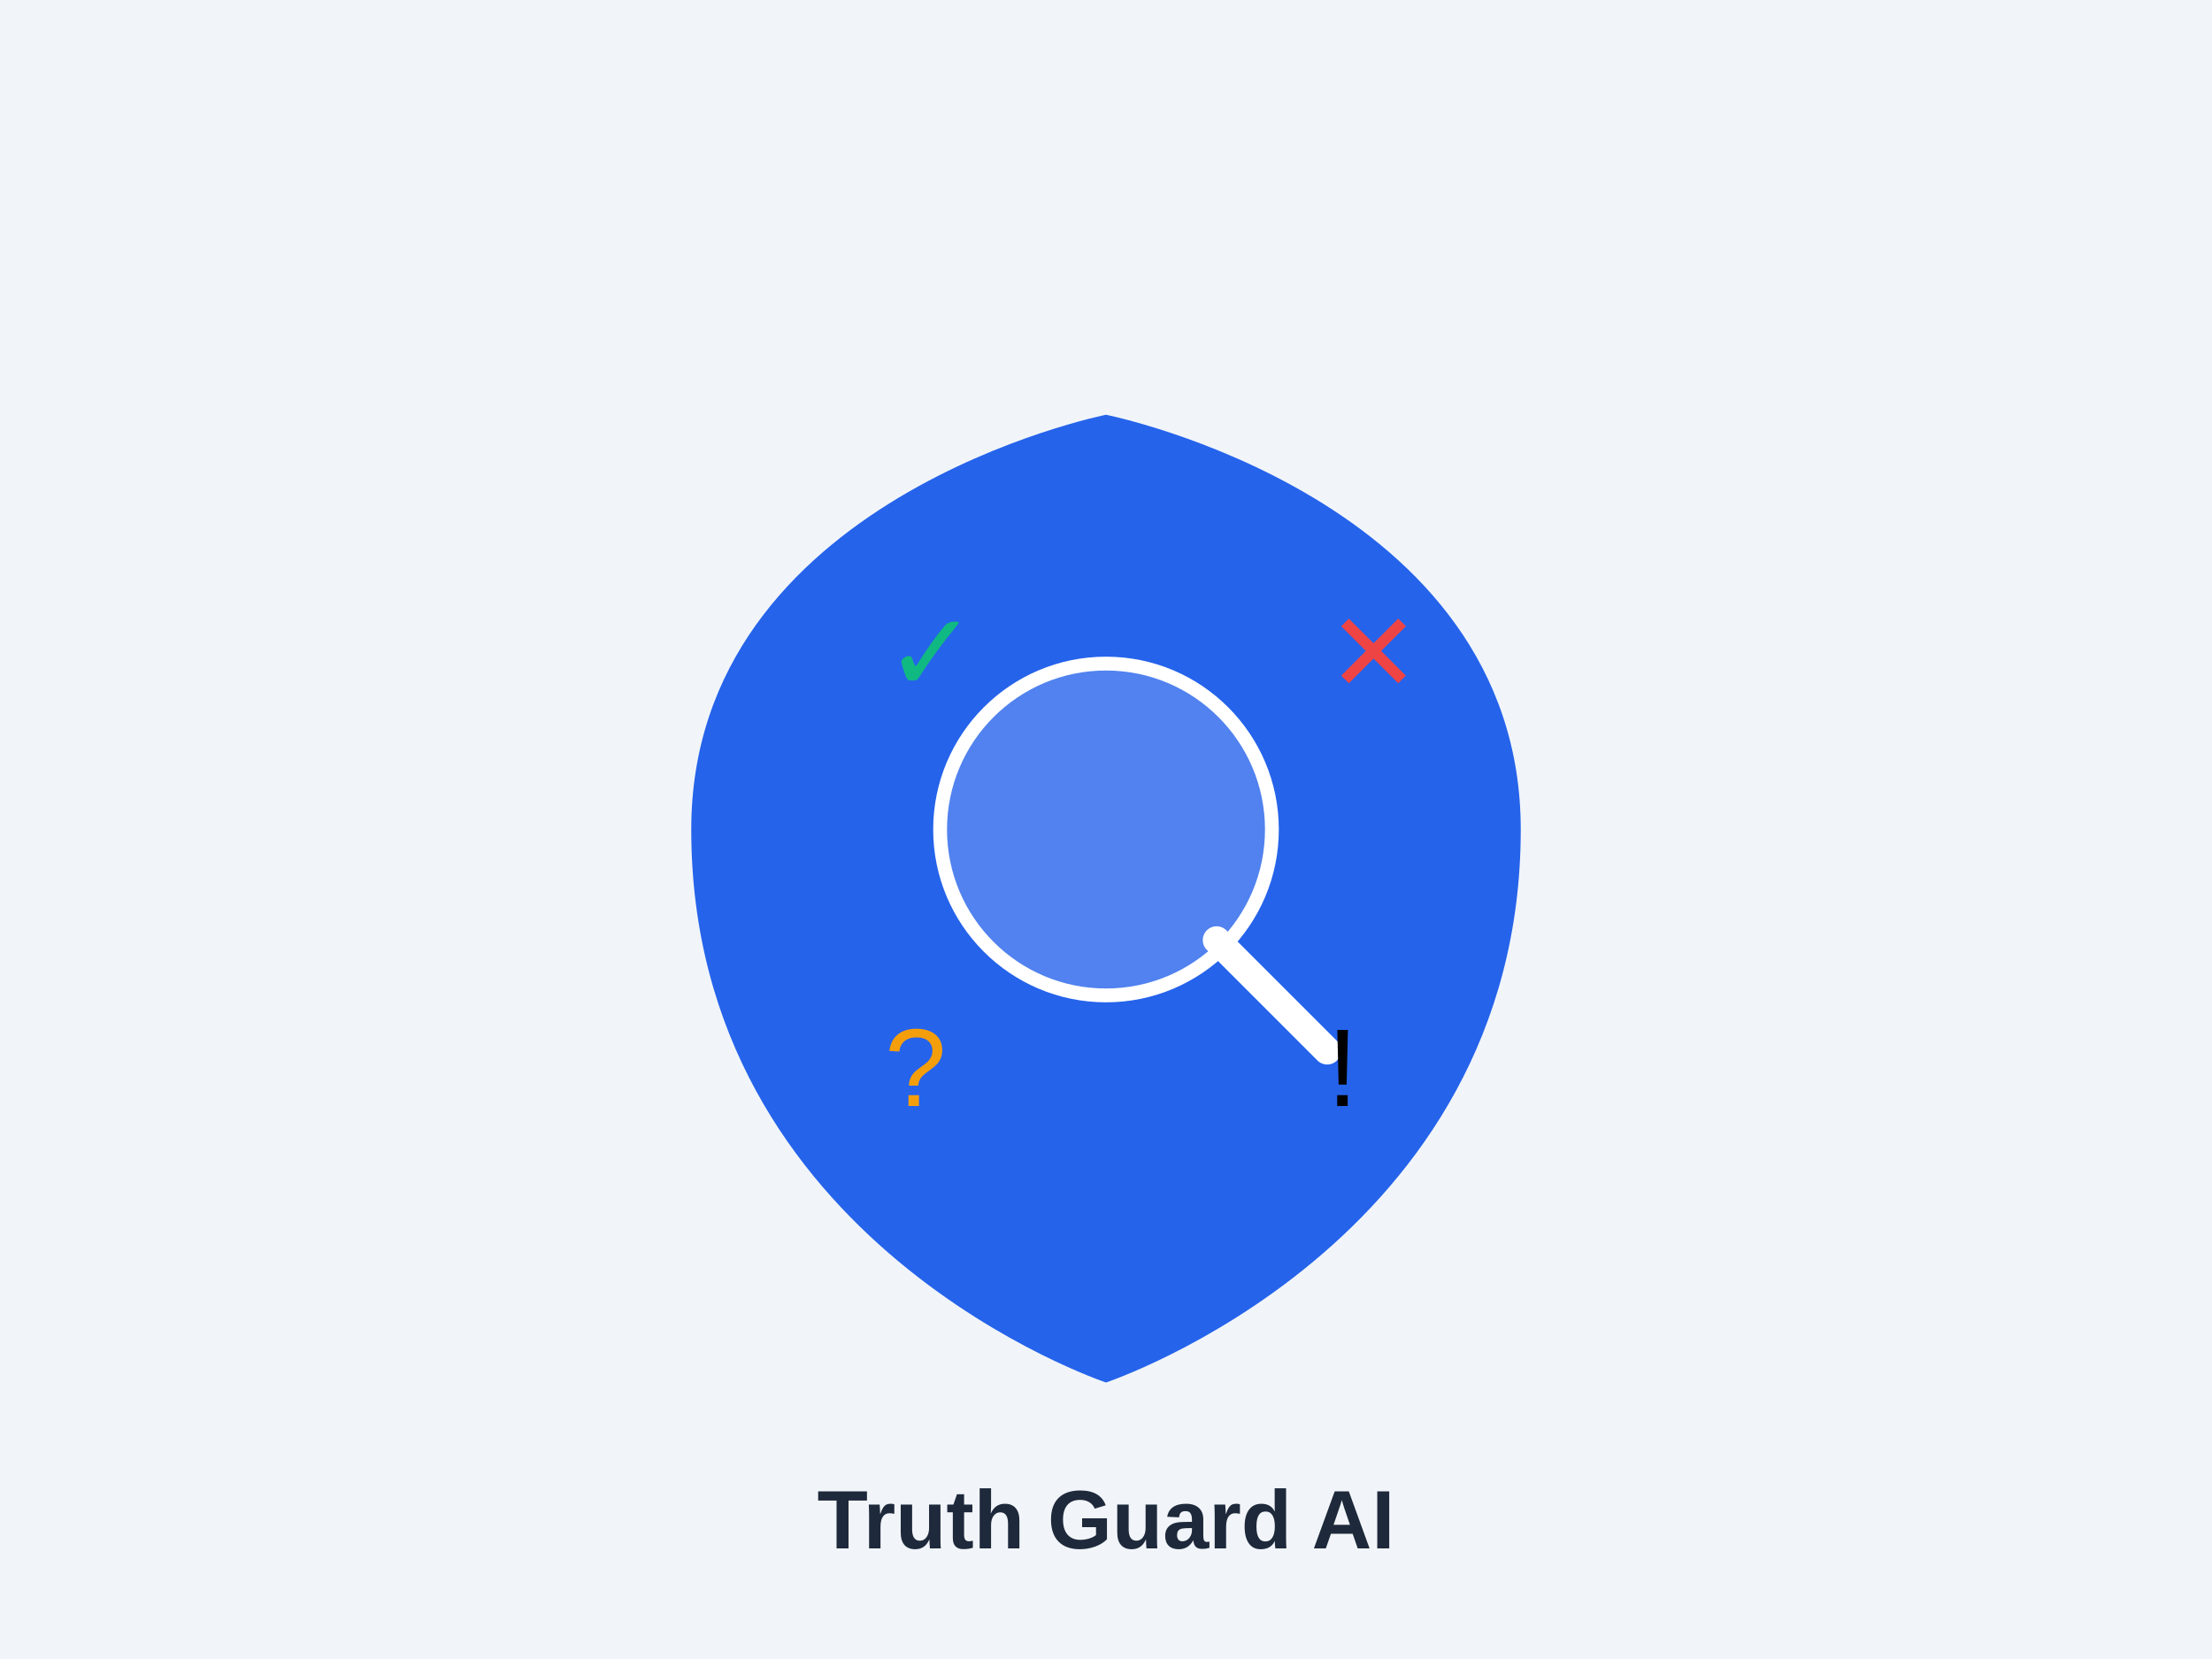
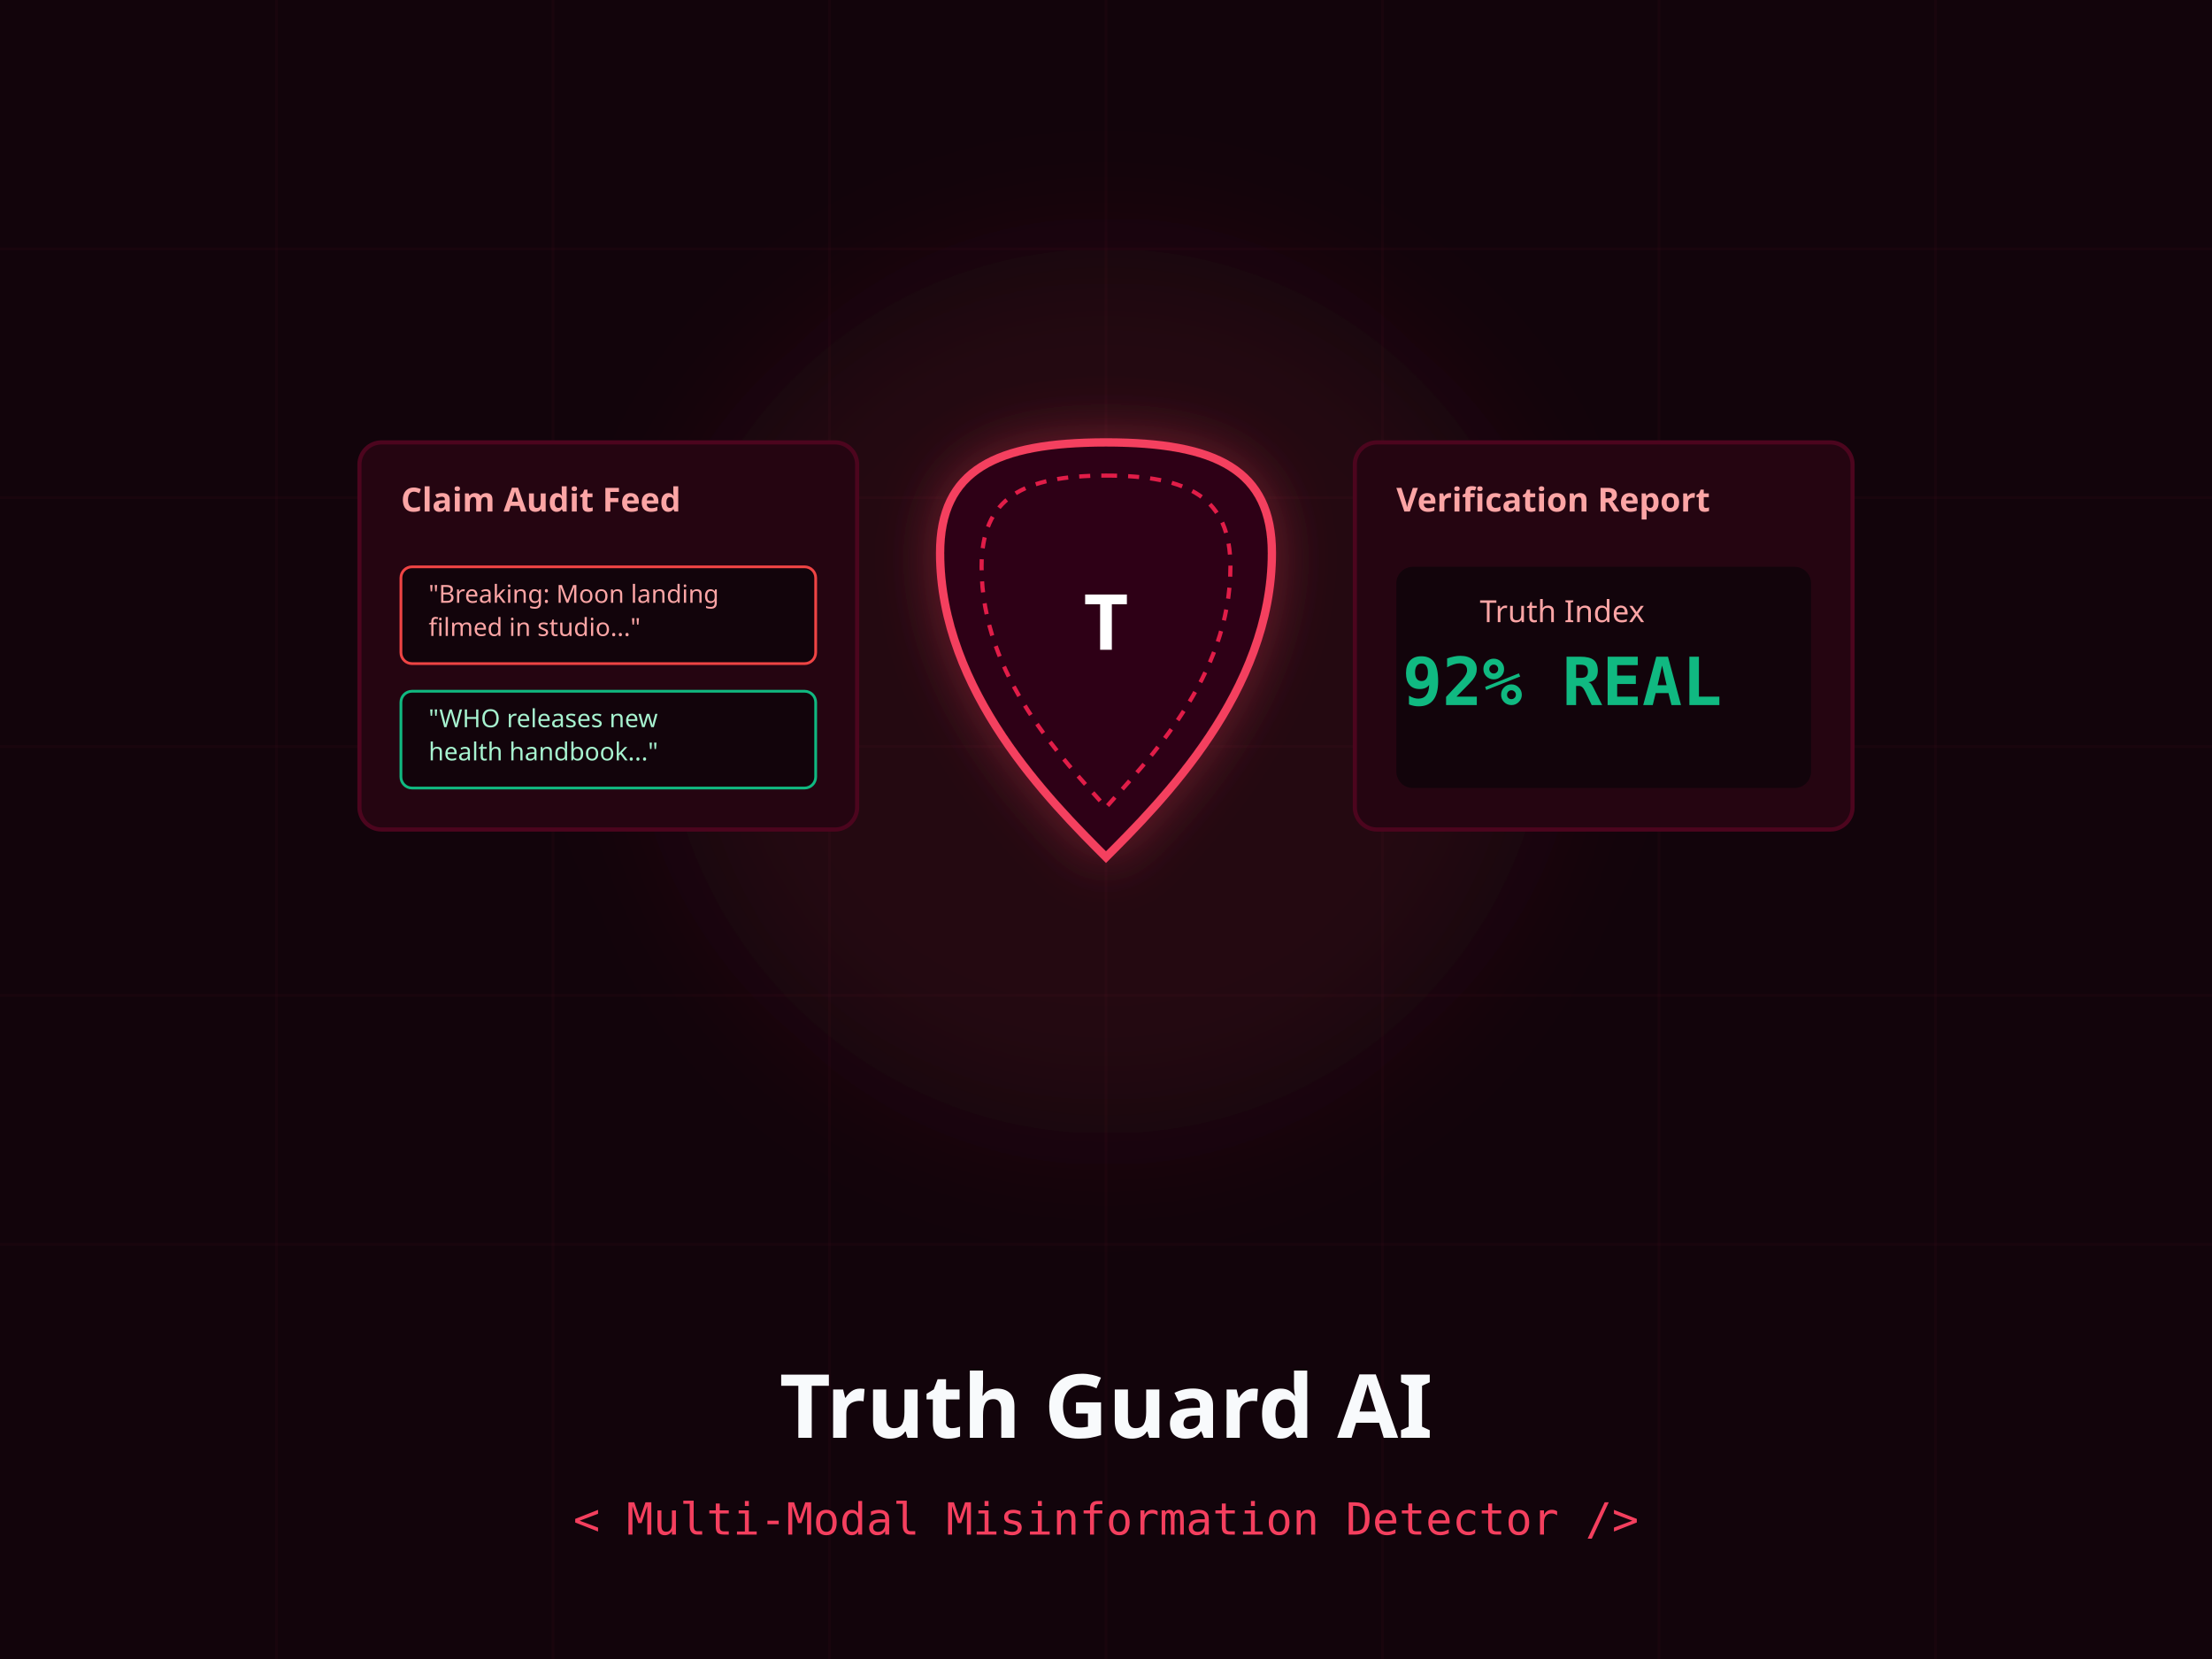
<svg xmlns="http://www.w3.org/2000/svg" width="800" height="600">
-   <rect width="100%" height="100%" fill="#f1f5f9" />
-   <path d="M400 150 C400 150 250 180 250 300 C250 450 400 500 400 500 C400 500 550 450 550 300 C550 180 400 150 400 150 Z" fill="#2563eb" />
-   <circle cx="400" cy="300" r="60" fill="white" fill-opacity="0.2" stroke="white" stroke-width="5" />
-   <path d="M440 340 L480 380" stroke="white" stroke-width="10" stroke-linecap="round" />
-   <text x="320" y="250" font-family="Arial" font-size="40" fill="#10b981">✓</text>
-   <text x="480" y="250" font-family="Arial" font-size="40" fill="#ef4444">✕</text>
-   <text x="320" y="400" font-family="Arial" font-size="40" fill="#f59e0b">?</text>
-   <text x="480" y="400" font-family="Arial" font-size="40" fill="#white">!</text>
-   <text x="400" y="560" font-family="Arial, sans-serif" font-size="30" font-weight="bold" fill="#1e293b" text-anchor="middle">Truth Guard AI</text>
+   <rect width="100%" height="100%" fill="#12040b" />
+   <path d="M 0,90 L 800,90 M 0,180 L 800,180 M 0,270 L 800,270 M 0,360 L 800,360 M 0,450 L 800,450" stroke="#f43f5e" stroke-opacity="0.03" stroke-width="1" />
+   <path d="M 100,0 L 100,600 M 200,0 L 200,600 M 300,0 L 300,600 M 400,0 L 400,600 M 500,0 L 500,600 M 600,0 L 600,600 M 700,0 L 700,600" stroke="#f43f5e" stroke-opacity="0.03" stroke-width="1" />
+   <circle cx="400" cy="250" r="160" fill="#f43f5e" fill-opacity="0.08" filter="blur(25px)" />
+   <g transform="translate(400, 220)">
+     <path d="M 0,-60 C 40,-60 60,-50 60,-20 C 60,30 20,70 0,90 C -20,70 -60,30 -60,-20 C -60,-50 -40,-60 0,-60 Z" fill="#2d0614" stroke="#f43f5e" stroke-width="3" filter="drop-shadow(0 0 10px rgba(244, 63, 94, 0.4))" />
+     <path d="M 0,-48 C 30,-48 45,-40 45,-15 C 45,25 15,55 0,72 C -15,55 -45,25 -45,-15 C -45,-40 -30,-48 0,-48 Z" fill="none" stroke="#e11d48" stroke-width="1.5" stroke-dasharray="4,4" />
+     <text x="0" y="15" font-family="sans-serif" font-weight="bold" font-size="28" fill="#ffffff" text-anchor="middle">T</text>
+   </g>
+   <g transform="translate(130, 160)">
+     <rect x="0" y="0" width="180" height="140" rx="8" fill="#250511" stroke="#4c051e" stroke-width="1.5" />
+     <text x="15" y="25" font-family="sans-serif" font-weight="bold" font-size="12" fill="#fca5a5">Claim Audit Feed</text>
+     <rect x="15" y="45" width="150" height="35" rx="4" fill="#12040b" stroke="#ef4444" stroke-width="1" />
+     <text x="25" y="58" font-family="sans-serif" font-size="9" fill="#fca5a5">"Breaking: Moon landing</text>
+     <text x="25" y="70" font-family="sans-serif" font-size="9" fill="#fca5a5">filmed in studio..."</text>
+     <rect x="15" y="90" width="150" height="35" rx="4" fill="#12040b" stroke="#10b981" stroke-width="1" />
+     <text x="25" y="103" font-family="sans-serif" font-size="9" fill="#a7f3d0">"WHO releases new</text>
+     <text x="25" y="115" font-family="sans-serif" font-size="9" fill="#a7f3d0">health handbook..."</text>
+   </g>
+   <g transform="translate(490, 160)">
+     <rect x="0" y="0" width="180" height="140" rx="8" fill="#250511" stroke="#4c051e" stroke-width="1.5" />
+     <text x="15" y="25" font-family="sans-serif" font-weight="bold" font-size="12" fill="#fca5a5">Verification Report</text>
+     <rect x="15" y="45" width="150" height="80" rx="6" fill="#12040b" />
+     <text x="75" y="65" font-family="sans-serif" font-size="11" fill="#fca5a5" text-anchor="middle">Truth Index</text>
+     <text x="75" y="95" font-family="monospace" font-weight="bold" font-size="24" fill="#10b981" text-anchor="middle">92% REAL</text>
+   </g>
+   <text x="400" y="520" font-family="sans-serif" font-size="32" font-weight="bold" fill="#f8fafc" text-anchor="middle">Truth Guard AI</text>
+   <text x="400" y="555" font-family="monospace" font-size="16" fill="#f43f5e" text-anchor="middle">&lt; Multi-Modal Misinformation Detector /&gt;</text>
</svg>
